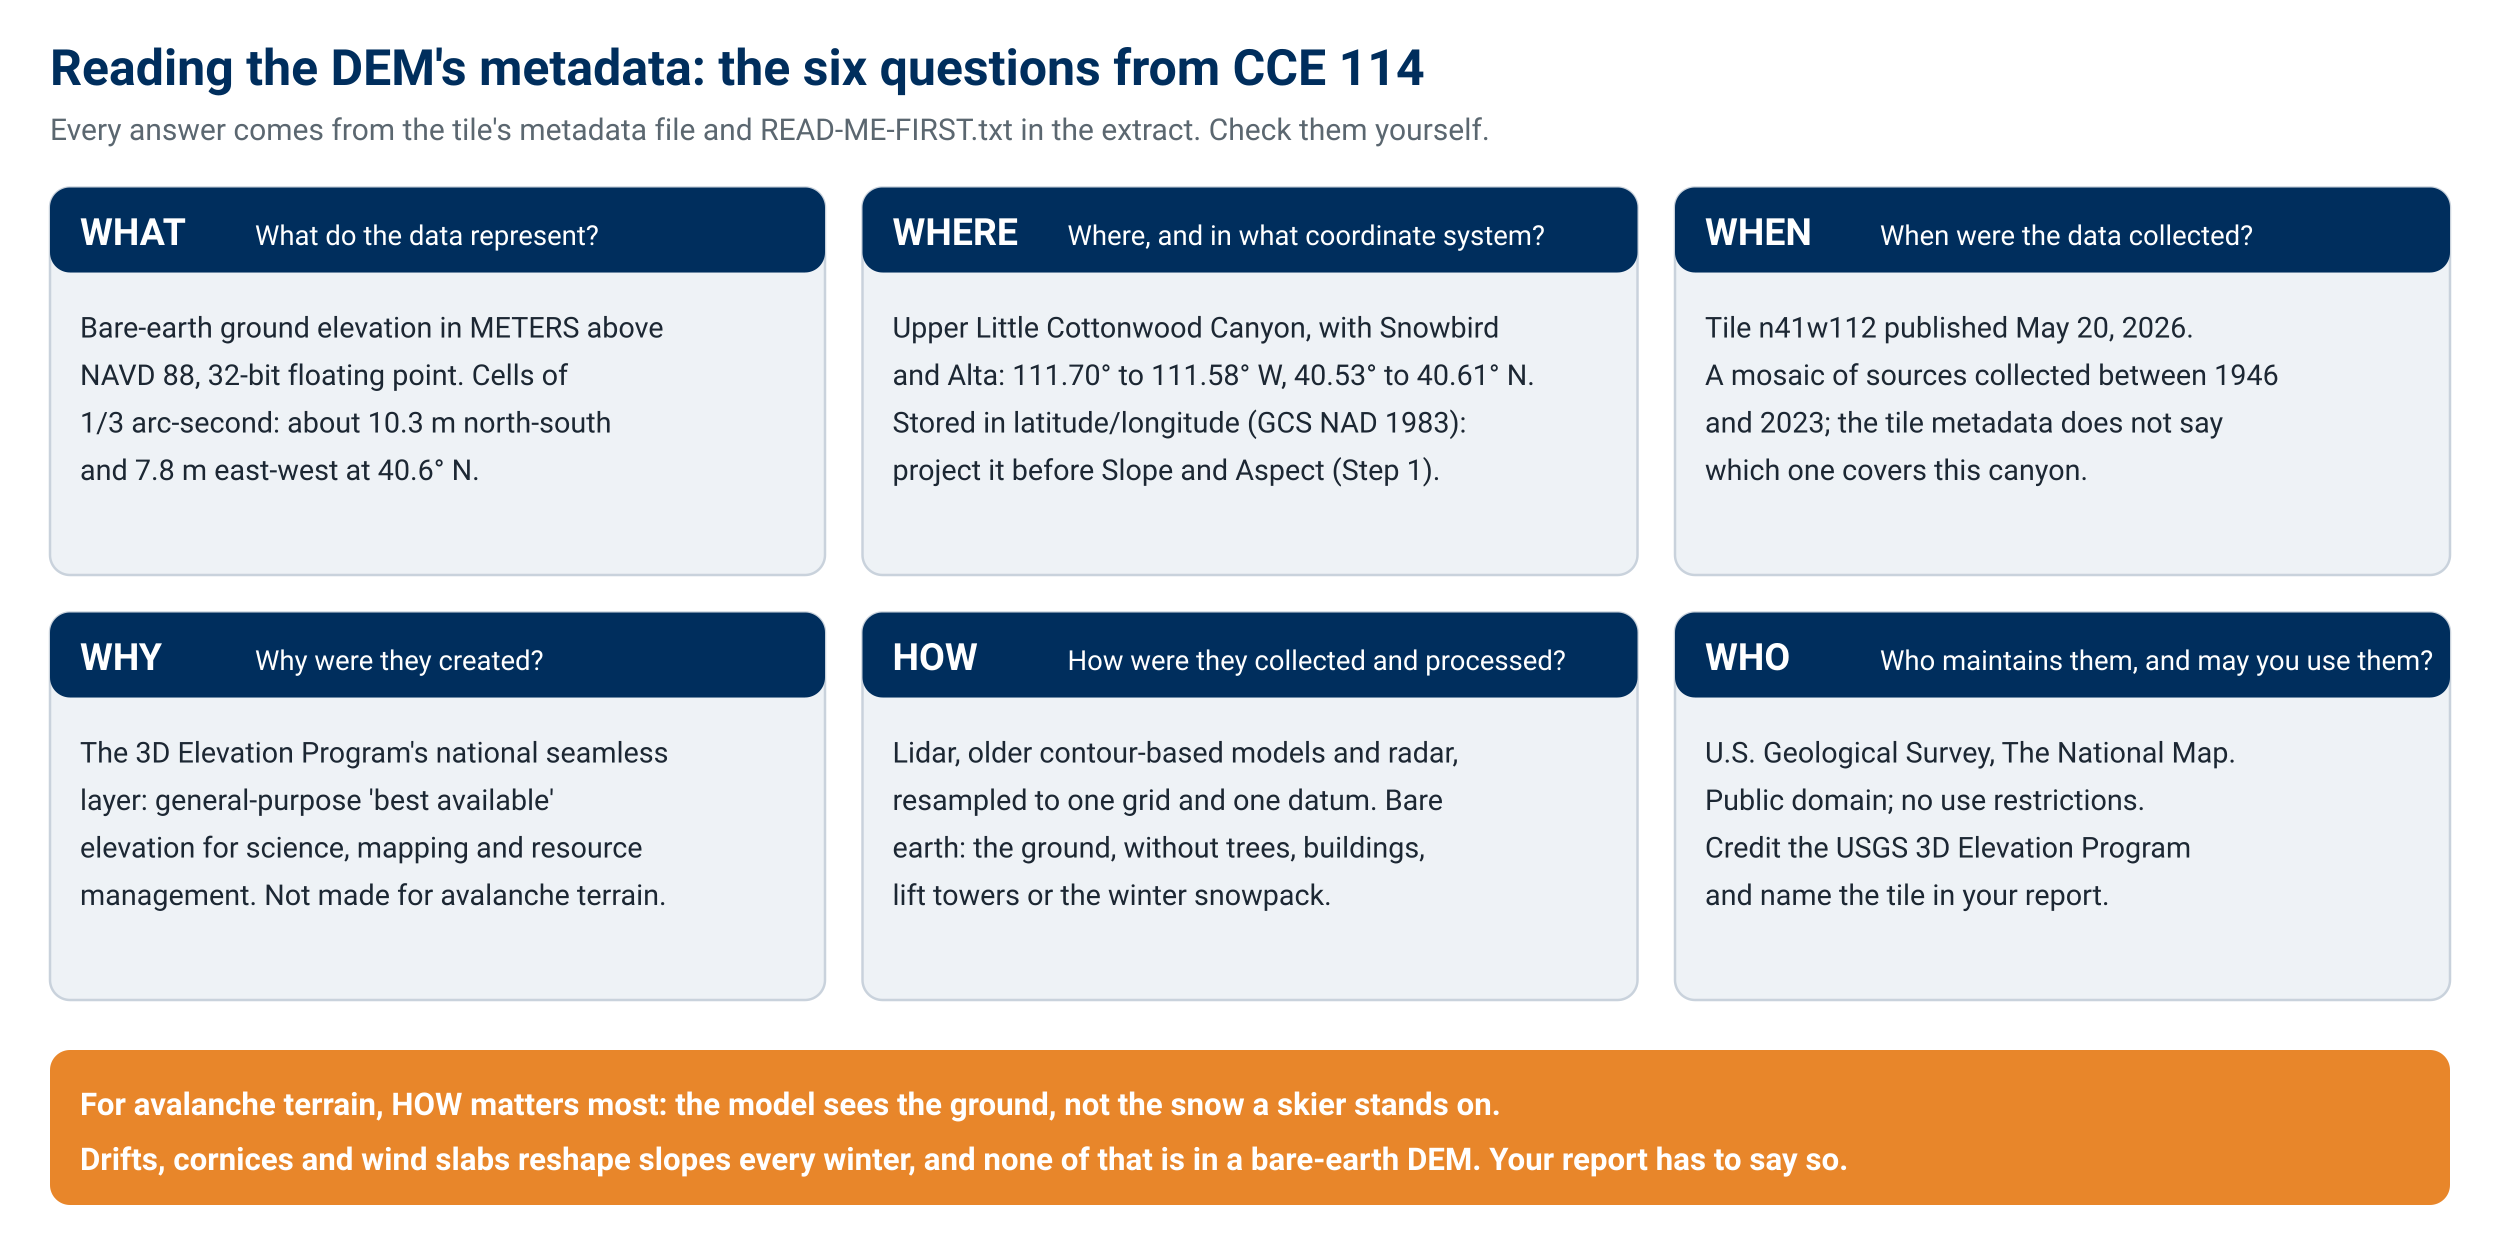
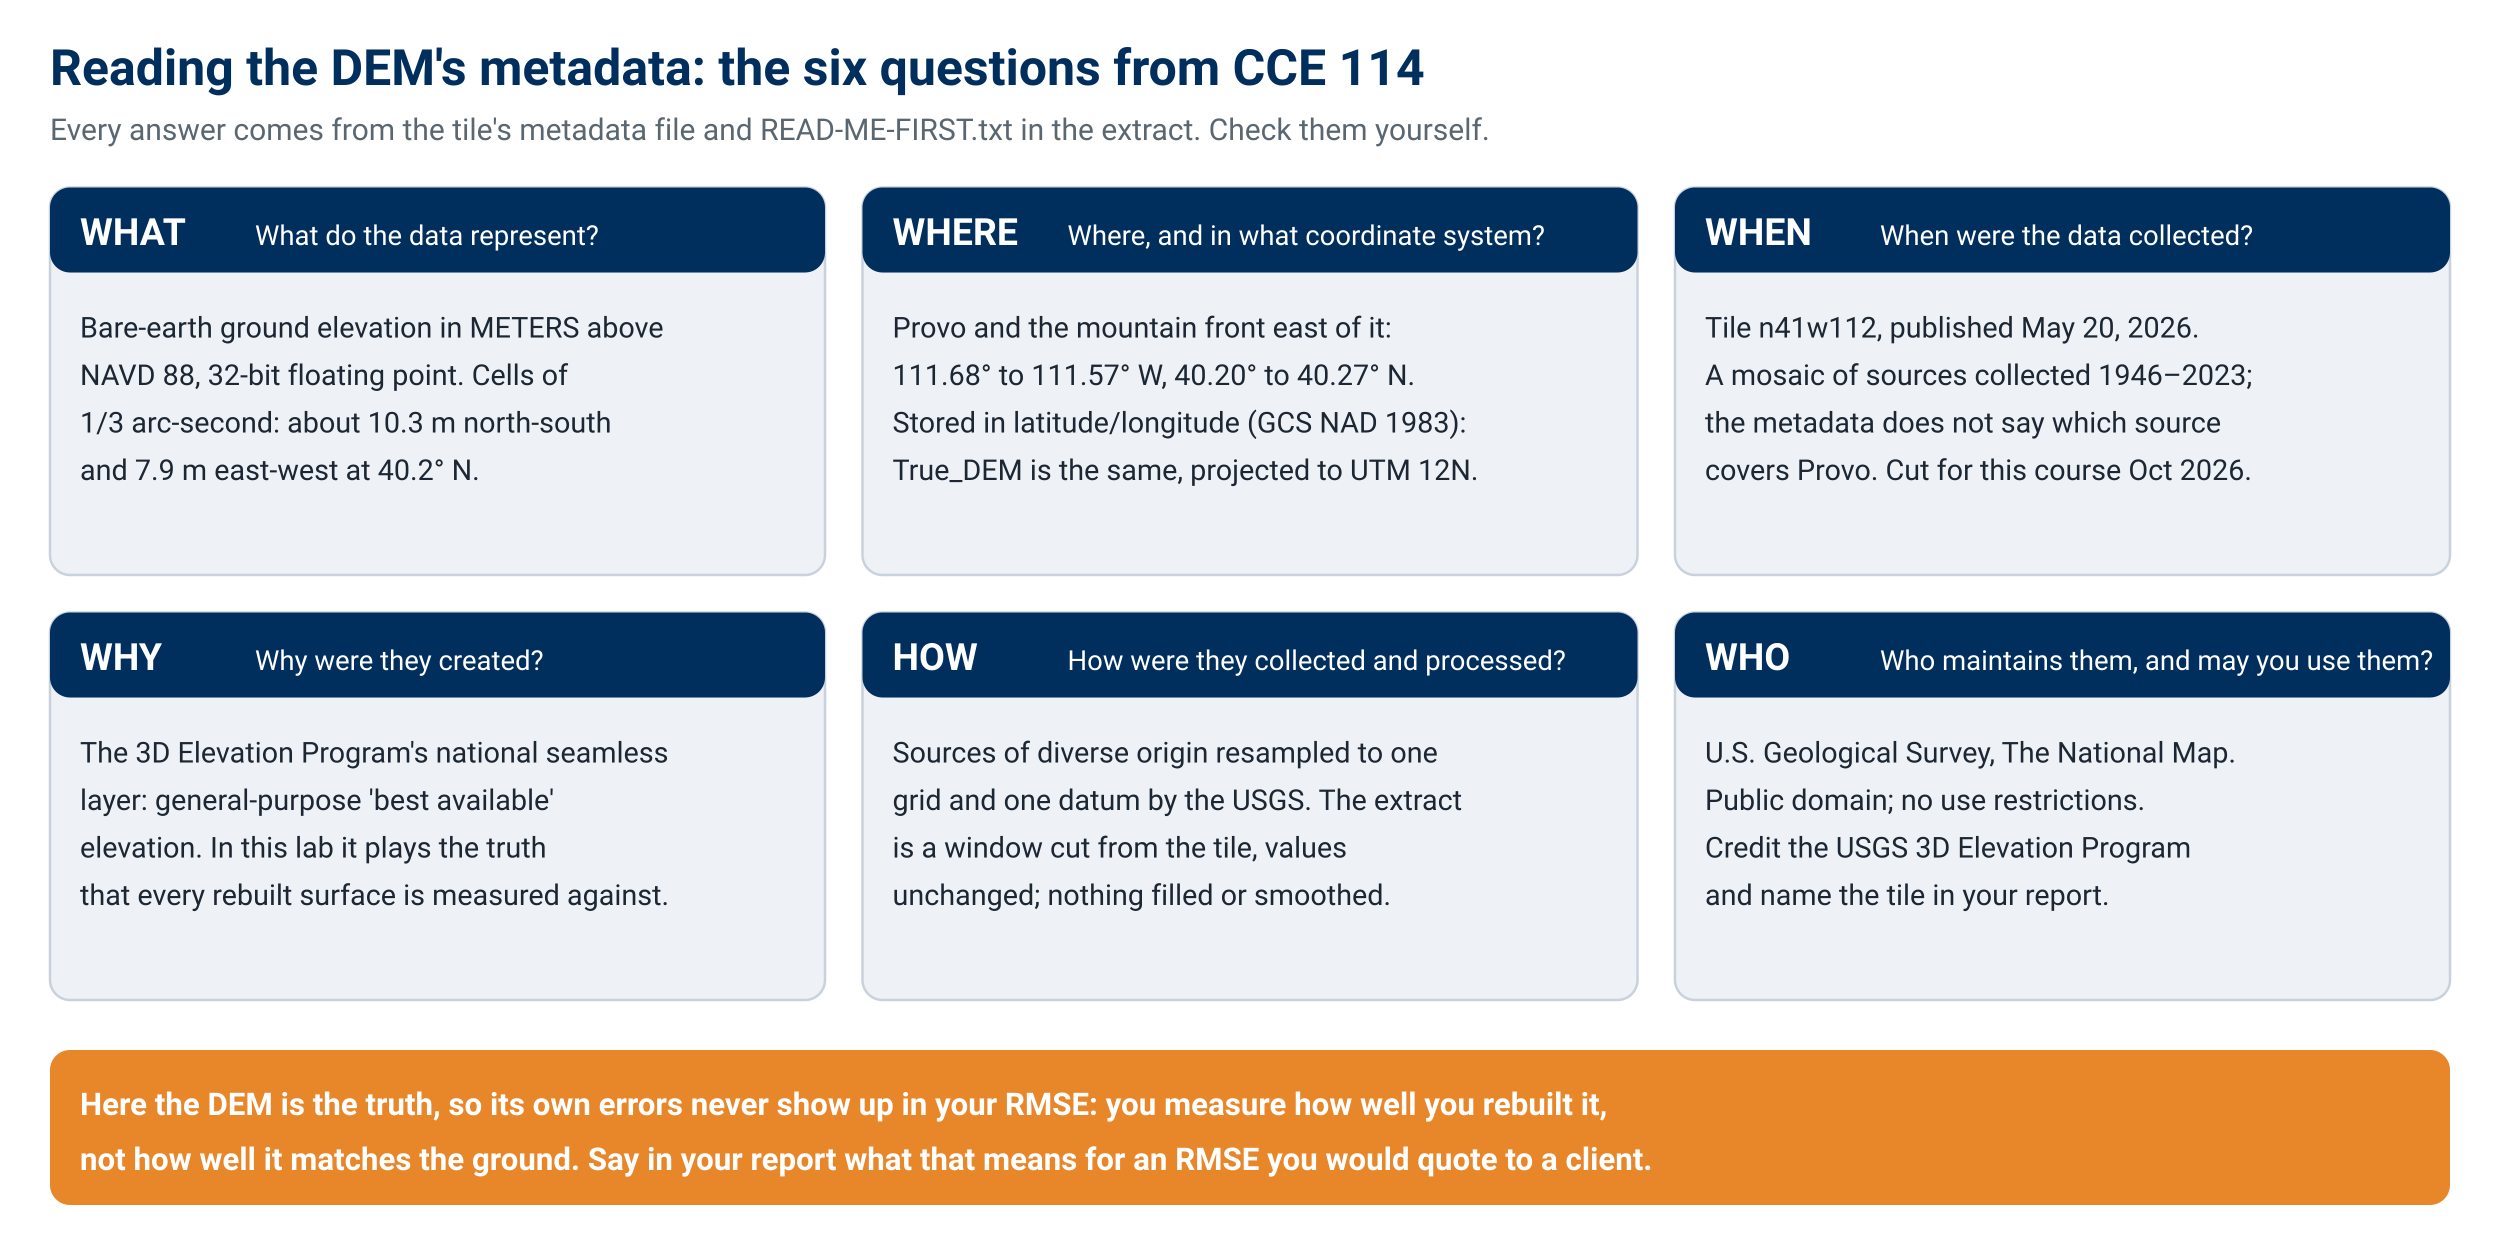
- <svg xmlns="http://www.w3.org/2000/svg" viewBox="0 0 1000 500" width="1000" height="500" role="img" aria-label="The six metadata questions applied to the Little Cottonwood Canyon DEM">
+ <svg xmlns="http://www.w3.org/2000/svg" viewBox="0 0 1000 500" width="1000" height="500" role="img" aria-label="The six metadata questions applied to the Y Mountain DEM">
  <rect width="1000" height="500" fill="white" />
  <text x="20" y="34" font-size="20" font-weight="bold" fill="#002e5d" text-anchor="start" font-family="Segoe UI, Roboto, Helvetica, Arial, sans-serif">Reading the DEM's metadata: the six questions from CCE 114</text>
  <text x="20" y="56" font-size="12" font-weight="normal" fill="#5b6770" text-anchor="start" font-family="Segoe UI, Roboto, Helvetica, Arial, sans-serif">Every answer comes from the tile's metadata file and READ-ME-FIRST.txt in the extract. Check them yourself.</text>
  <rect x="20" y="75" width="310" height="155" rx="8" fill="#eef2f6" stroke="#c9d2dc" />
  <rect x="20" y="75" width="310" height="34" rx="8" fill="#002e5d" />
  <text x="32" y="98" font-size="15" font-weight="bold" fill="white" text-anchor="start" font-family="Segoe UI, Roboto, Helvetica, Arial, sans-serif">WHAT</text>
  <text x="102" y="98" font-size="11" font-weight="normal" fill="white" text-anchor="start" font-family="Segoe UI, Roboto, Helvetica, Arial, sans-serif">What do the data represent?</text>
  <text x="32" y="135" font-size="11.5" font-weight="normal" fill="#1c2733" text-anchor="start" font-family="Segoe UI, Roboto, Helvetica, Arial, sans-serif">Bare-earth ground elevation in METERS above</text>
  <text x="32" y="154" font-size="11.5" font-weight="normal" fill="#1c2733" text-anchor="start" font-family="Segoe UI, Roboto, Helvetica, Arial, sans-serif">NAVD 88, 32-bit floating point. Cells of</text>
  <text x="32" y="173" font-size="11.5" font-weight="normal" fill="#1c2733" text-anchor="start" font-family="Segoe UI, Roboto, Helvetica, Arial, sans-serif">1/3 arc-second: about 10.3 m north-south</text>
-   <text x="32" y="192" font-size="11.5" font-weight="normal" fill="#1c2733" text-anchor="start" font-family="Segoe UI, Roboto, Helvetica, Arial, sans-serif">and 7.8 m east-west at 40.6° N.</text>
+   <text x="32" y="192" font-size="11.5" font-weight="normal" fill="#1c2733" text-anchor="start" font-family="Segoe UI, Roboto, Helvetica, Arial, sans-serif">and 7.9 m east-west at 40.2° N.</text>
  <rect x="345" y="75" width="310" height="155" rx="8" fill="#eef2f6" stroke="#c9d2dc" />
  <rect x="345" y="75" width="310" height="34" rx="8" fill="#002e5d" />
  <text x="357" y="98" font-size="15" font-weight="bold" fill="white" text-anchor="start" font-family="Segoe UI, Roboto, Helvetica, Arial, sans-serif">WHERE</text>
  <text x="427" y="98" font-size="11" font-weight="normal" fill="white" text-anchor="start" font-family="Segoe UI, Roboto, Helvetica, Arial, sans-serif">Where, and in what coordinate system?</text>
-   <text x="357" y="135" font-size="11.5" font-weight="normal" fill="#1c2733" text-anchor="start" font-family="Segoe UI, Roboto, Helvetica, Arial, sans-serif">Upper Little Cottonwood Canyon, with Snowbird</text>
-   <text x="357" y="154" font-size="11.5" font-weight="normal" fill="#1c2733" text-anchor="start" font-family="Segoe UI, Roboto, Helvetica, Arial, sans-serif">and Alta: 111.70° to 111.58° W, 40.53° to 40.61° N.</text>
+   <text x="357" y="135" font-size="11.5" font-weight="normal" fill="#1c2733" text-anchor="start" font-family="Segoe UI, Roboto, Helvetica, Arial, sans-serif">Provo and the mountain front east of it:</text>
+   <text x="357" y="154" font-size="11.5" font-weight="normal" fill="#1c2733" text-anchor="start" font-family="Segoe UI, Roboto, Helvetica, Arial, sans-serif">111.68° to 111.57° W, 40.20° to 40.27° N.</text>
  <text x="357" y="173" font-size="11.5" font-weight="normal" fill="#1c2733" text-anchor="start" font-family="Segoe UI, Roboto, Helvetica, Arial, sans-serif">Stored in latitude/longitude (GCS NAD 1983):</text>
-   <text x="357" y="192" font-size="11.5" font-weight="normal" fill="#1c2733" text-anchor="start" font-family="Segoe UI, Roboto, Helvetica, Arial, sans-serif">project it before Slope and Aspect (Step 1).</text>
+   <text x="357" y="192" font-size="11.5" font-weight="normal" fill="#1c2733" text-anchor="start" font-family="Segoe UI, Roboto, Helvetica, Arial, sans-serif">True_DEM is the same, projected to UTM 12N.</text>
  <rect x="670" y="75" width="310" height="155" rx="8" fill="#eef2f6" stroke="#c9d2dc" />
  <rect x="670" y="75" width="310" height="34" rx="8" fill="#002e5d" />
  <text x="682" y="98" font-size="15" font-weight="bold" fill="white" text-anchor="start" font-family="Segoe UI, Roboto, Helvetica, Arial, sans-serif">WHEN</text>
  <text x="752" y="98" font-size="11" font-weight="normal" fill="white" text-anchor="start" font-family="Segoe UI, Roboto, Helvetica, Arial, sans-serif">When were the data collected?</text>
-   <text x="682" y="135" font-size="11.5" font-weight="normal" fill="#1c2733" text-anchor="start" font-family="Segoe UI, Roboto, Helvetica, Arial, sans-serif">Tile n41w112 published May 20, 2026.</text>
-   <text x="682" y="154" font-size="11.5" font-weight="normal" fill="#1c2733" text-anchor="start" font-family="Segoe UI, Roboto, Helvetica, Arial, sans-serif">A mosaic of sources collected between 1946</text>
-   <text x="682" y="173" font-size="11.5" font-weight="normal" fill="#1c2733" text-anchor="start" font-family="Segoe UI, Roboto, Helvetica, Arial, sans-serif">and 2023; the tile metadata does not say</text>
-   <text x="682" y="192" font-size="11.5" font-weight="normal" fill="#1c2733" text-anchor="start" font-family="Segoe UI, Roboto, Helvetica, Arial, sans-serif">which one covers this canyon.</text>
+   <text x="682" y="135" font-size="11.5" font-weight="normal" fill="#1c2733" text-anchor="start" font-family="Segoe UI, Roboto, Helvetica, Arial, sans-serif">Tile n41w112, published May 20, 2026.</text>
+   <text x="682" y="154" font-size="11.5" font-weight="normal" fill="#1c2733" text-anchor="start" font-family="Segoe UI, Roboto, Helvetica, Arial, sans-serif">A mosaic of sources collected 1946–2023;</text>
+   <text x="682" y="173" font-size="11.5" font-weight="normal" fill="#1c2733" text-anchor="start" font-family="Segoe UI, Roboto, Helvetica, Arial, sans-serif">the metadata does not say which source</text>
+   <text x="682" y="192" font-size="11.5" font-weight="normal" fill="#1c2733" text-anchor="start" font-family="Segoe UI, Roboto, Helvetica, Arial, sans-serif">covers Provo. Cut for this course Oct 2026.</text>
  <rect x="20" y="245" width="310" height="155" rx="8" fill="#eef2f6" stroke="#c9d2dc" />
  <rect x="20" y="245" width="310" height="34" rx="8" fill="#002e5d" />
  <text x="32" y="268" font-size="15" font-weight="bold" fill="white" text-anchor="start" font-family="Segoe UI, Roboto, Helvetica, Arial, sans-serif">WHY</text>
  <text x="102" y="268" font-size="11" font-weight="normal" fill="white" text-anchor="start" font-family="Segoe UI, Roboto, Helvetica, Arial, sans-serif">Why were they created?</text>
  <text x="32" y="305" font-size="11.5" font-weight="normal" fill="#1c2733" text-anchor="start" font-family="Segoe UI, Roboto, Helvetica, Arial, sans-serif">The 3D Elevation Program's national seamless</text>
  <text x="32" y="324" font-size="11.5" font-weight="normal" fill="#1c2733" text-anchor="start" font-family="Segoe UI, Roboto, Helvetica, Arial, sans-serif">layer: general-purpose 'best available'</text>
-   <text x="32" y="343" font-size="11.5" font-weight="normal" fill="#1c2733" text-anchor="start" font-family="Segoe UI, Roboto, Helvetica, Arial, sans-serif">elevation for science, mapping and resource</text>
-   <text x="32" y="362" font-size="11.5" font-weight="normal" fill="#1c2733" text-anchor="start" font-family="Segoe UI, Roboto, Helvetica, Arial, sans-serif">management. Not made for avalanche terrain.</text>
+   <text x="32" y="343" font-size="11.5" font-weight="normal" fill="#1c2733" text-anchor="start" font-family="Segoe UI, Roboto, Helvetica, Arial, sans-serif">elevation. In this lab it plays the truth</text>
+   <text x="32" y="362" font-size="11.5" font-weight="normal" fill="#1c2733" text-anchor="start" font-family="Segoe UI, Roboto, Helvetica, Arial, sans-serif">that every rebuilt surface is measured against.</text>
  <rect x="345" y="245" width="310" height="155" rx="8" fill="#eef2f6" stroke="#c9d2dc" />
  <rect x="345" y="245" width="310" height="34" rx="8" fill="#002e5d" />
  <text x="357" y="268" font-size="15" font-weight="bold" fill="white" text-anchor="start" font-family="Segoe UI, Roboto, Helvetica, Arial, sans-serif">HOW</text>
  <text x="427" y="268" font-size="11" font-weight="normal" fill="white" text-anchor="start" font-family="Segoe UI, Roboto, Helvetica, Arial, sans-serif">How were they collected and processed?</text>
-   <text x="357" y="305" font-size="11.5" font-weight="normal" fill="#1c2733" text-anchor="start" font-family="Segoe UI, Roboto, Helvetica, Arial, sans-serif">Lidar, older contour-based models and radar,</text>
-   <text x="357" y="324" font-size="11.5" font-weight="normal" fill="#1c2733" text-anchor="start" font-family="Segoe UI, Roboto, Helvetica, Arial, sans-serif">resampled to one grid and one datum. Bare</text>
-   <text x="357" y="343" font-size="11.5" font-weight="normal" fill="#1c2733" text-anchor="start" font-family="Segoe UI, Roboto, Helvetica, Arial, sans-serif">earth: the ground, without trees, buildings,</text>
-   <text x="357" y="362" font-size="11.5" font-weight="normal" fill="#1c2733" text-anchor="start" font-family="Segoe UI, Roboto, Helvetica, Arial, sans-serif">lift towers or the winter snowpack.</text>
+   <text x="357" y="305" font-size="11.5" font-weight="normal" fill="#1c2733" text-anchor="start" font-family="Segoe UI, Roboto, Helvetica, Arial, sans-serif">Sources of diverse origin resampled to one</text>
+   <text x="357" y="324" font-size="11.5" font-weight="normal" fill="#1c2733" text-anchor="start" font-family="Segoe UI, Roboto, Helvetica, Arial, sans-serif">grid and one datum by the USGS. The extract</text>
+   <text x="357" y="343" font-size="11.5" font-weight="normal" fill="#1c2733" text-anchor="start" font-family="Segoe UI, Roboto, Helvetica, Arial, sans-serif">is a window cut from the tile, values</text>
+   <text x="357" y="362" font-size="11.5" font-weight="normal" fill="#1c2733" text-anchor="start" font-family="Segoe UI, Roboto, Helvetica, Arial, sans-serif">unchanged; nothing filled or smoothed.</text>
  <rect x="670" y="245" width="310" height="155" rx="8" fill="#eef2f6" stroke="#c9d2dc" />
  <rect x="670" y="245" width="310" height="34" rx="8" fill="#002e5d" />
  <text x="682" y="268" font-size="15" font-weight="bold" fill="white" text-anchor="start" font-family="Segoe UI, Roboto, Helvetica, Arial, sans-serif">WHO</text>
  <text x="752" y="268" font-size="11" font-weight="normal" fill="white" text-anchor="start" font-family="Segoe UI, Roboto, Helvetica, Arial, sans-serif">Who maintains them, and may you use them?</text>
  <text x="682" y="305" font-size="11.5" font-weight="normal" fill="#1c2733" text-anchor="start" font-family="Segoe UI, Roboto, Helvetica, Arial, sans-serif">U.S. Geological Survey, The National Map.</text>
  <text x="682" y="324" font-size="11.5" font-weight="normal" fill="#1c2733" text-anchor="start" font-family="Segoe UI, Roboto, Helvetica, Arial, sans-serif">Public domain; no use restrictions.</text>
  <text x="682" y="343" font-size="11.5" font-weight="normal" fill="#1c2733" text-anchor="start" font-family="Segoe UI, Roboto, Helvetica, Arial, sans-serif">Credit the USGS 3D Elevation Program</text>
  <text x="682" y="362" font-size="11.5" font-weight="normal" fill="#1c2733" text-anchor="start" font-family="Segoe UI, Roboto, Helvetica, Arial, sans-serif">and name the tile in your report.</text>
  <rect x="20" y="420" width="960" height="62" rx="8" fill="#e8862a" />
-   <text x="32" y="446" font-size="12.5" font-weight="bold" fill="white" text-anchor="start" font-family="Segoe UI, Roboto, Helvetica, Arial, sans-serif">For avalanche terrain, HOW matters most: the model sees the ground, not the snow a skier stands on.</text>
-   <text x="32" y="468" font-size="12.5" font-weight="bold" fill="white" text-anchor="start" font-family="Segoe UI, Roboto, Helvetica, Arial, sans-serif">Drifts, cornices and wind slabs reshape slopes every winter, and none of that is in a bare-earth DEM. Your report has to say so.</text>
+   <text x="32" y="446" font-size="12.5" font-weight="bold" fill="white" text-anchor="start" font-family="Segoe UI, Roboto, Helvetica, Arial, sans-serif">Here the DEM is the truth, so its own errors never show up in your RMSE: you measure how well you rebuilt it,</text>
+   <text x="32" y="468" font-size="12.5" font-weight="bold" fill="white" text-anchor="start" font-family="Segoe UI, Roboto, Helvetica, Arial, sans-serif">not how well it matches the ground. Say in your report what that means for an RMSE you would quote to a client.</text>
</svg>
